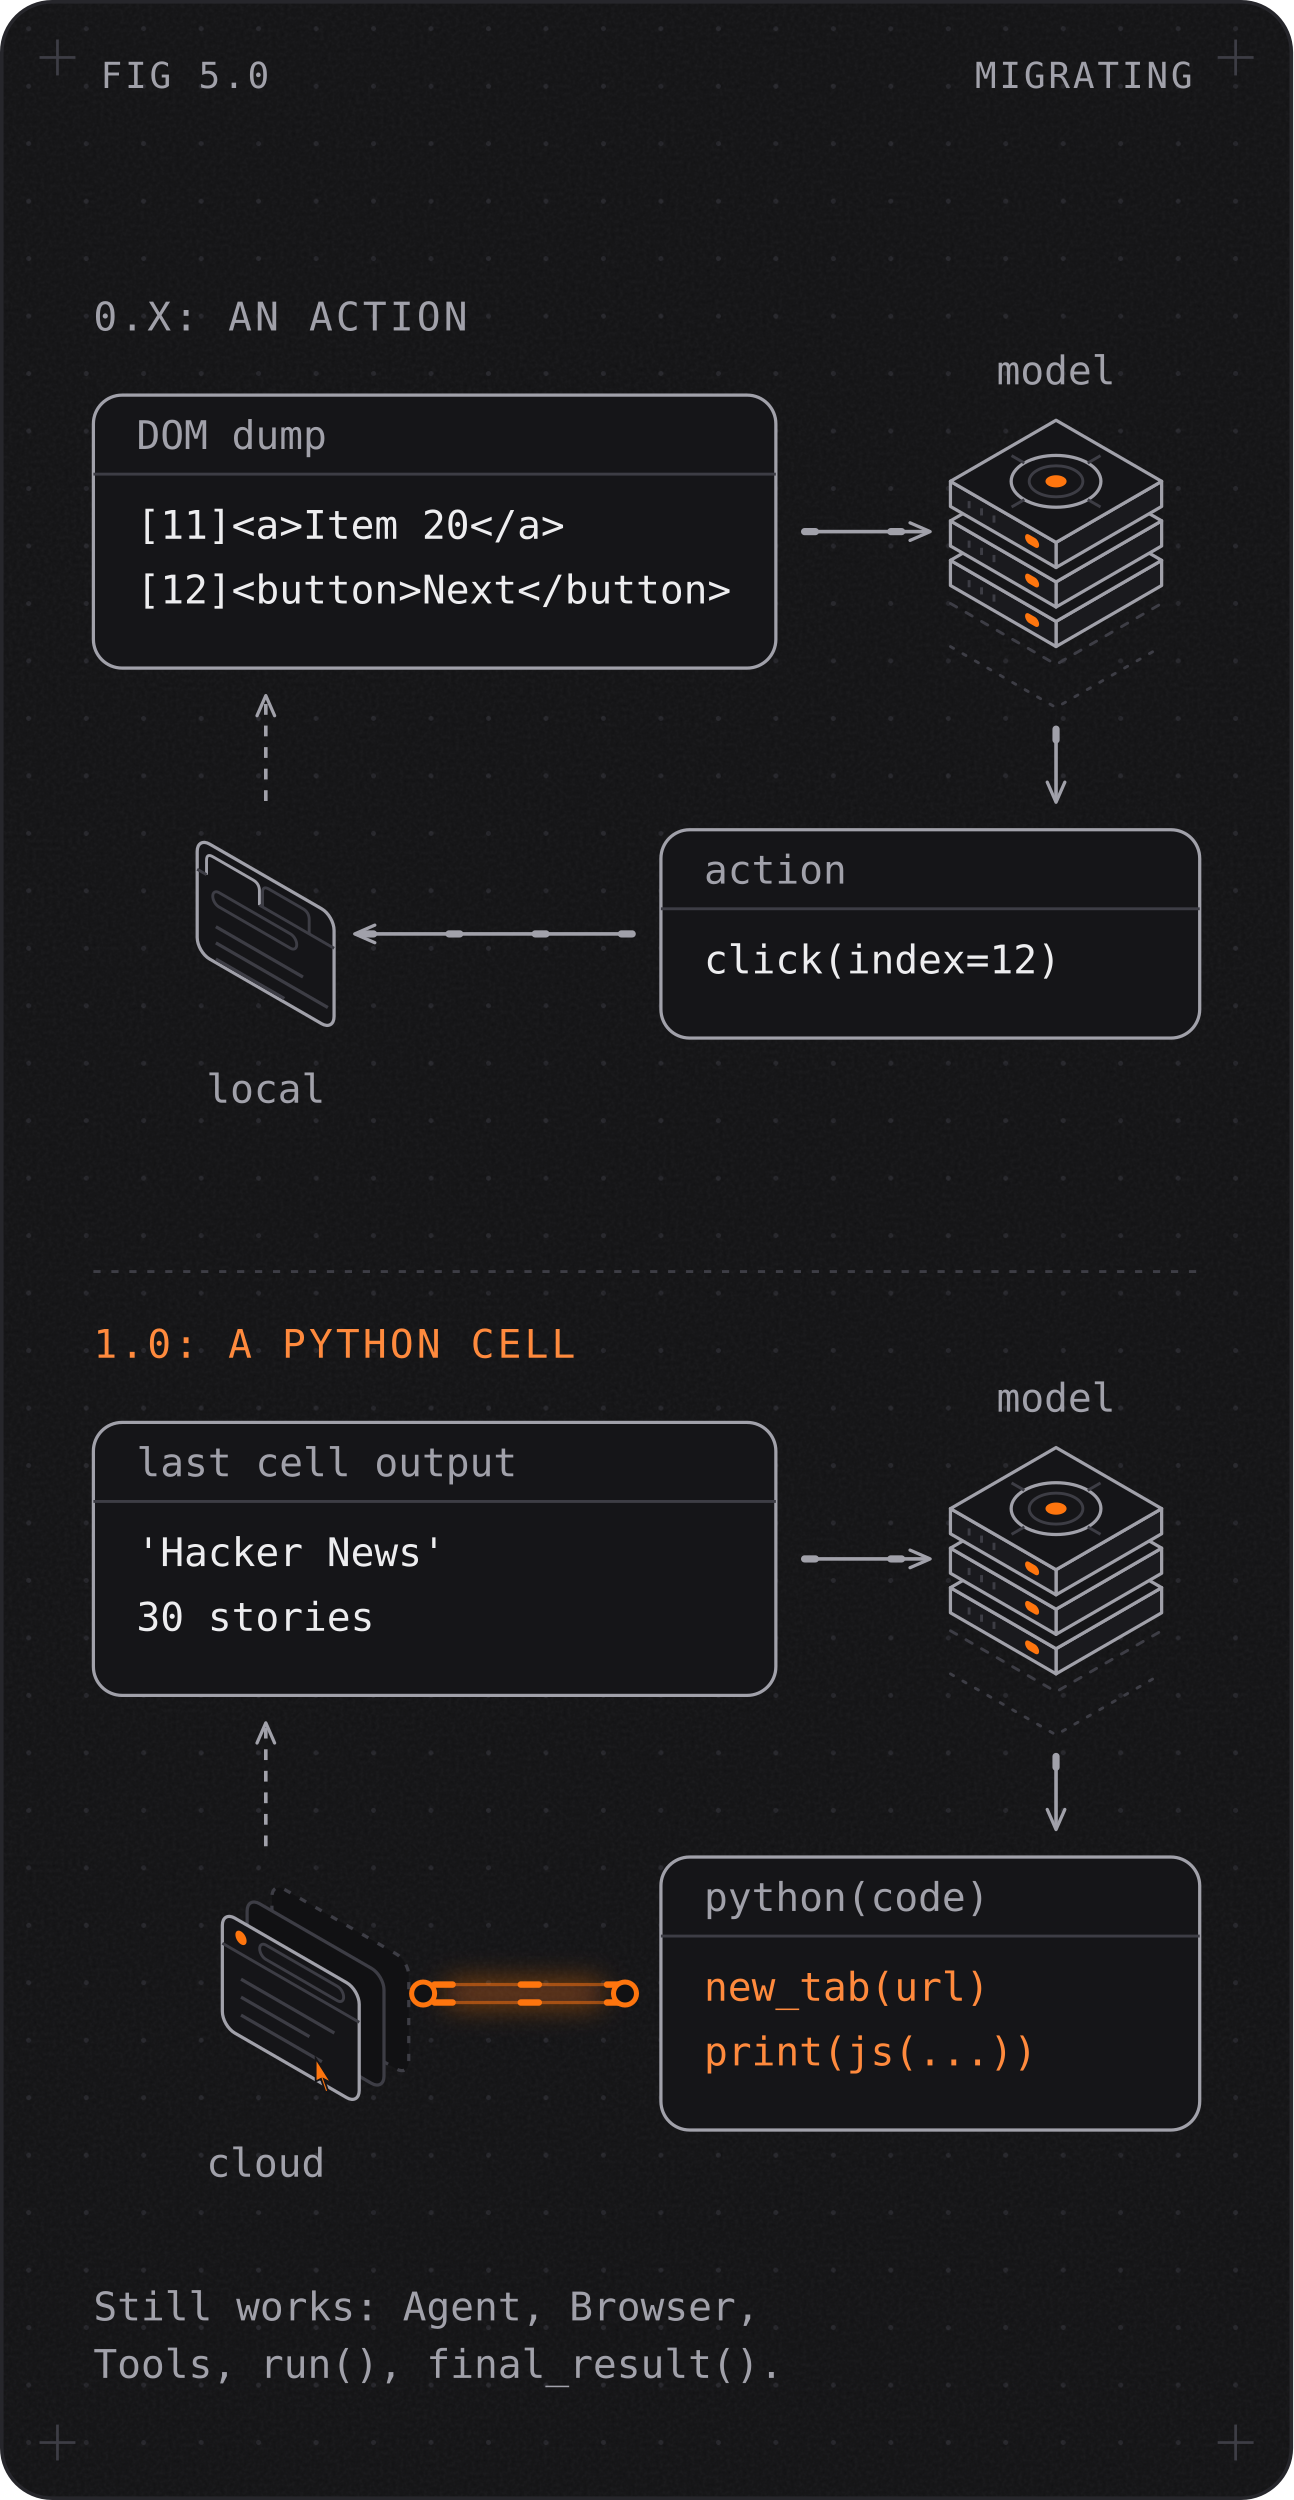
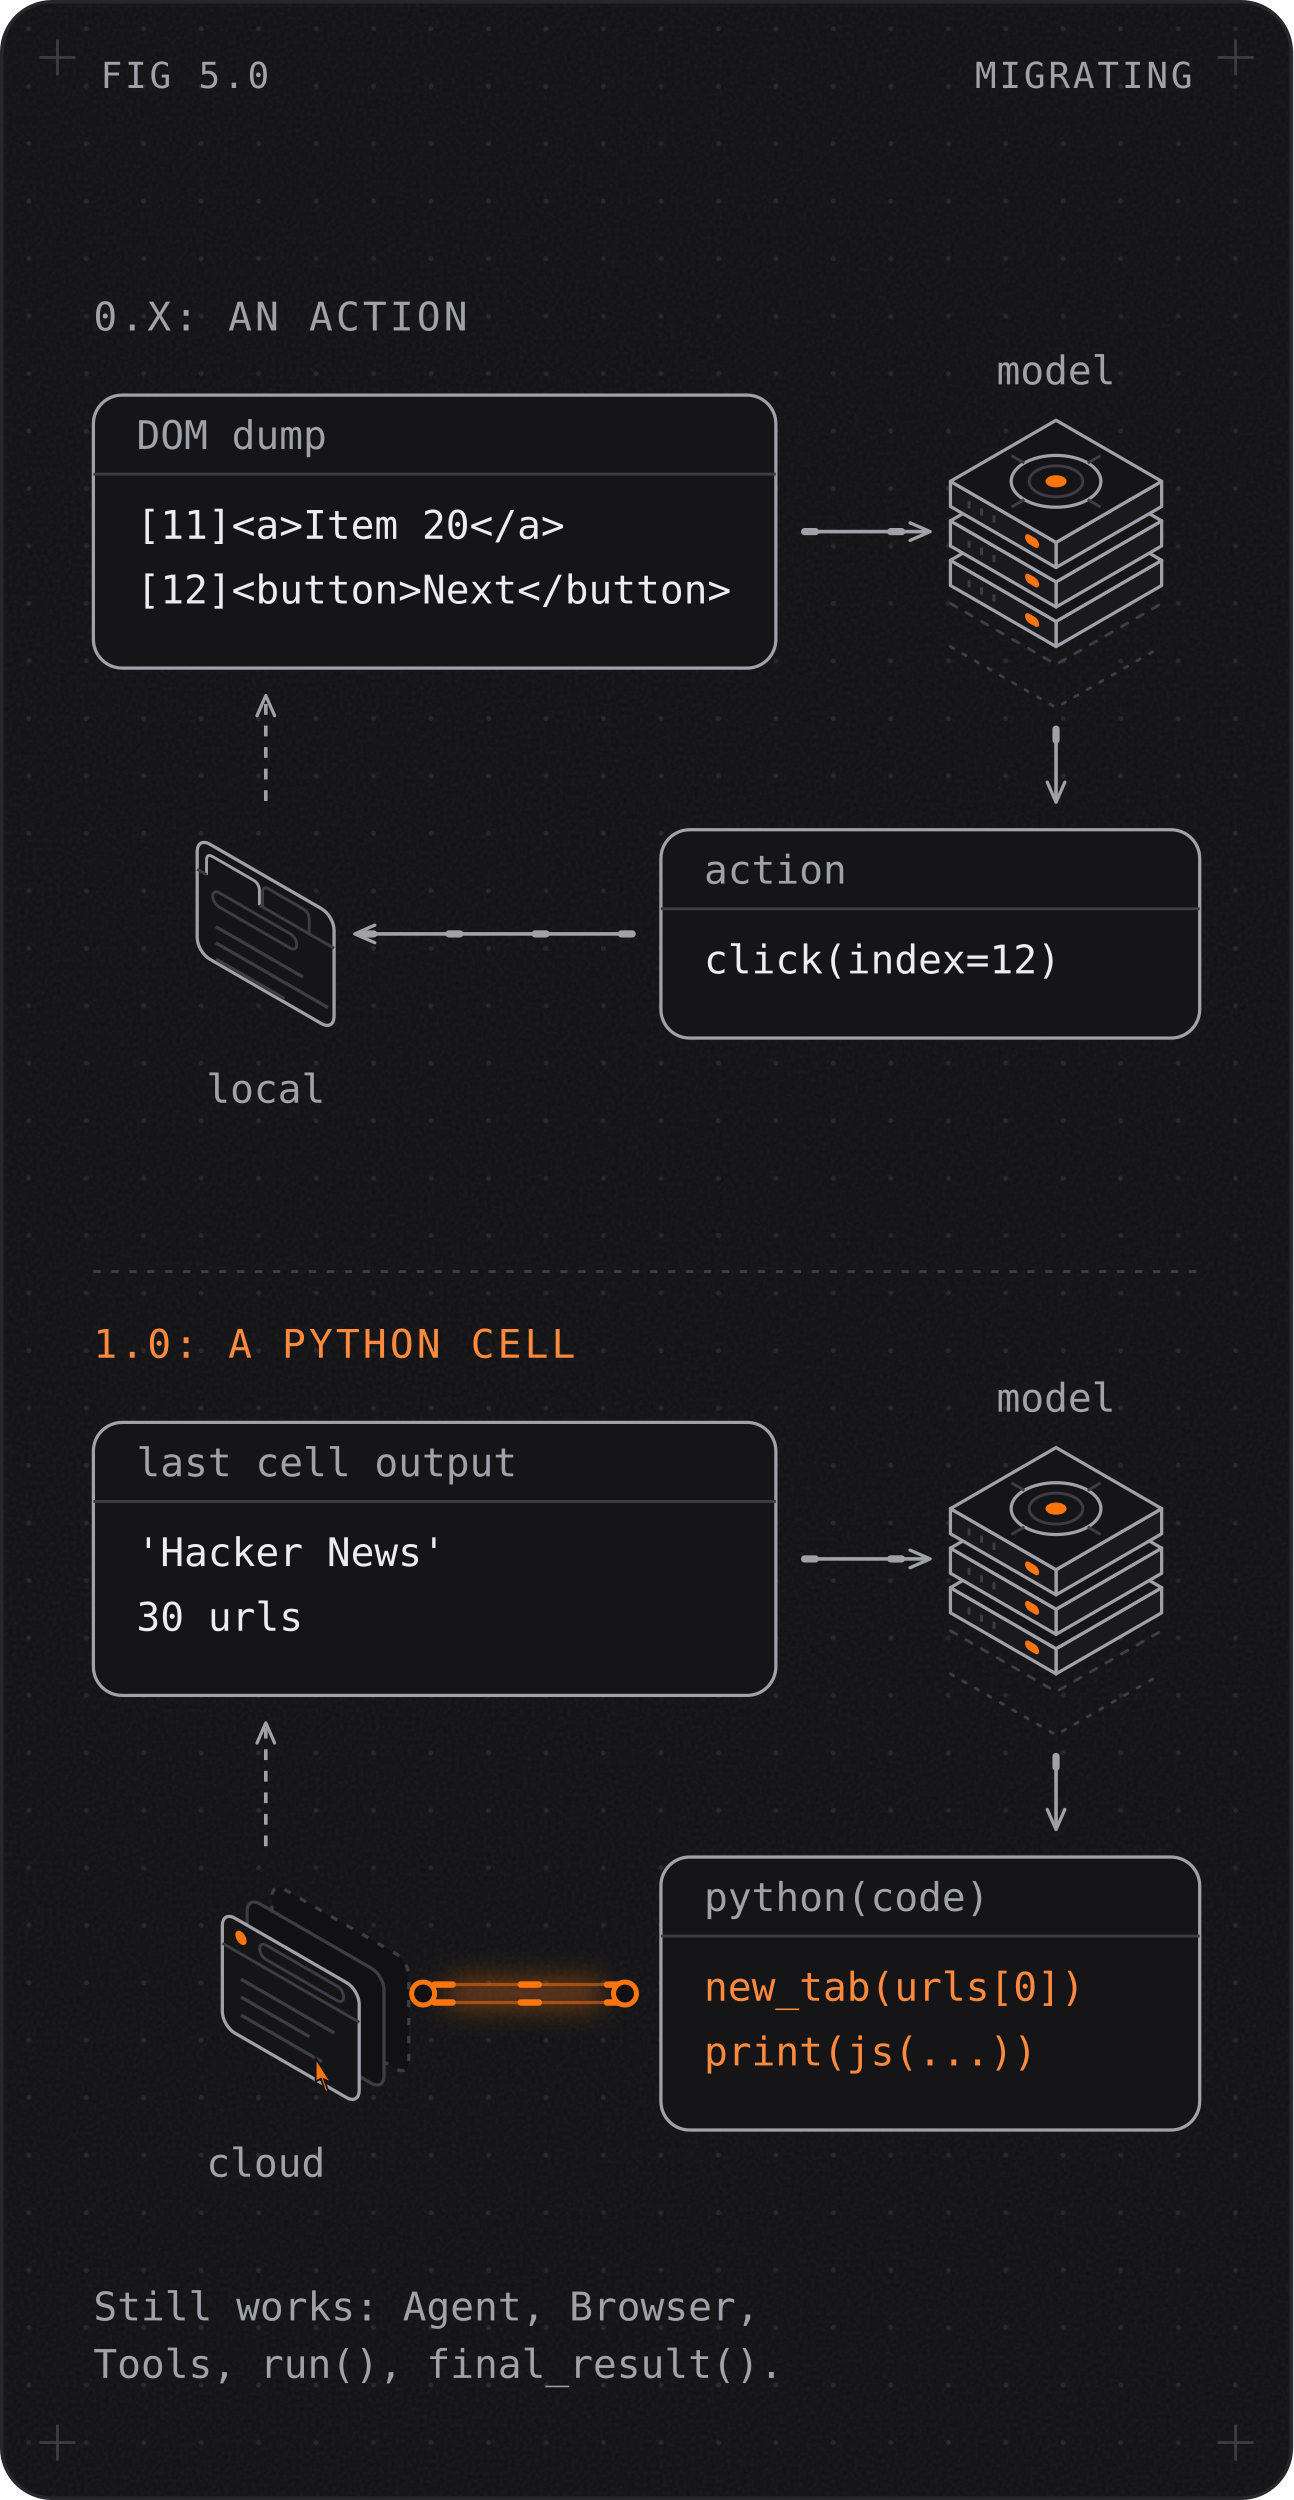
<svg xmlns="http://www.w3.org/2000/svg" viewBox="0 0 360 696" width="360" height="696" role="img" aria-labelledby="t d" fill="none">
-   <style>.s{font-family:Geist, Inter, -apple-system, BlinkMacSystemFont, 'Segoe UI', Helvetica, Arial, sans-serif}.m{font-family:'Geist Mono', ui-monospace, SFMono-Regular, Menlo, monospace}text{font-kerning:normal}@keyframes fr{to{stroke-dashoffset:-24}}@keyframes fl{to{stroke-dashoffset:24}}@keyframes led{0%,100%{fill-opacity:1}50%{fill-opacity:.15}}@keyframes blink{0%,49%{fill-opacity:1}50%,100%{fill-opacity:0}}@keyframes live{0%,100%{fill-opacity:1}50%{fill-opacity:.25}}@media (prefers-reduced-motion:no-preference){.pkr{animation:fr 1s linear infinite}.pkl{animation:fl 1.5s linear infinite}.led{animation:led 2.4s ease-in-out infinite}.blink{animation:blink 1.1s steps(1) infinite}.live{animation:live 1.6s ease-in-out infinite}}</style>
+   <style>.s{font-family:Geist, Inter, -apple-system, BlinkMacSystemFont, 'Segoe UI', Helvetica, Arial, sans-serif}.m{font-family:'Geist Mono', ui-monospace, SFMono-Regular, Menlo, monospace}text{font-kerning:normal}.m{font-variant-ligatures:none;font-feature-settings:'calt' 0}@keyframes fr{to{stroke-dashoffset:-24}}@keyframes fl{to{stroke-dashoffset:24}}@keyframes led{0%,100%{fill-opacity:1}50%{fill-opacity:.15}}@keyframes blink{0%,49%{fill-opacity:1}50%,100%{fill-opacity:0}}@keyframes live{0%,100%{fill-opacity:1}50%{fill-opacity:.25}}@media (prefers-reduced-motion:no-preference){.pkr{animation:fr 1s linear infinite}.pkl{animation:fl 1.5s linear infinite}.led{animation:led 2.4s ease-in-out infinite}.blink{animation:blink 1.1s steps(1) infinite}.live{animation:live 1.6s ease-in-out infinite}}</style>
  <defs>
    <pattern id="dots" width="16" height="16" patternUnits="userSpaceOnUse">
      <circle cx="8" cy="8" r="0.7" fill="#232328" />
    </pattern>
    <filter id="grain" x="0" y="0" width="100%" height="100%">
      <feTurbulence type="fractalNoise" baseFrequency="0.9" numOctaves="2" seed="7" stitchTiles="stitch" />
      <feColorMatrix values="0 0 0 0 0.5  0 0 0 0 0.5  0 0 0 0 0.5  0 0 0 0.07 0" />
    </filter>
    <clipPath id="card">
      <rect x="0.5" y="0.5" width="359" height="695" rx="14" />
    </clipPath>
    <marker id="ah" viewBox="0 0 10 10" refX="8.5" refY="5" markerWidth="7" markerHeight="7" orient="auto-start-reverse">
      <path d="M1 1.5 L9 5 L1 8.5" stroke="#A1A1AA" stroke-width="1.3" fill="none" stroke-linejoin="round" stroke-linecap="round" />
    </marker>
    <marker id="ah3" viewBox="0 0 10 10" refX="8.5" refY="5" markerWidth="7" markerHeight="7" orient="auto-start-reverse">
      <path d="M1 1.5 L9 5 L1 8.5" stroke="#6B6B74" stroke-width="1.3" fill="none" stroke-linejoin="round" stroke-linecap="round" />
    </marker>
    <marker id="aho" viewBox="0 0 10 10" refX="8.5" refY="5" markerWidth="7" markerHeight="7" orient="auto-start-reverse">
      <path d="M1 1.5 L9 5 L1 8.5" stroke="#FE750E" stroke-width="1.4" fill="none" stroke-linejoin="round" stroke-linecap="round" />
    </marker>
    <filter id="glow" filterUnits="userSpaceOnUse" x="0" y="0" width="360" height="696">
      <feGaussianBlur stdDeviation="4" />
    </filter>
  </defs>
  <rect x="0.5" y="0.5" width="359" height="695" rx="14" fill="#111113" />
  <g clip-path="url(#card)">
    <rect width="360" height="696" fill="url(#dots)" />
    <rect width="360" height="696" filter="url(#grain)" />
  </g>
  <rect x="0.5" y="0.5" width="359" height="695" rx="14" fill="none" stroke="#26262B" />
  <path d="M11 16h10M16 11v10" stroke="#3D3D45" stroke-width="0.75" />
  <path d="M339 16h10M344 11v10" stroke="#3D3D45" stroke-width="0.75" />
  <path d="M11 680h10M16 675v10" stroke="#3D3D45" stroke-width="0.75" />
  <path d="M339 680h10M344 675v10" stroke="#3D3D45" stroke-width="0.75" />
  <text x="28.0" y="24.5" font-size="10" fill="#A1A1AA" letter-spacing="0.08em" class="m">FIG 5.0</text>
  <text x="332.0" y="24.5" font-size="10" fill="#A1A1AA" text-anchor="end" letter-spacing="0.08em" class="m">MIGRATING</text>
  <text x="26.0" y="92.0" font-size="11" fill="#A1A1AA" font-weight="500" letter-spacing="0.08em" class="m">0.X: AN ACTION</text>
  <rect x="26.0" y="110.0" width="190.0" height="76.0" rx="8" fill="#151518" stroke="#A1A1AA" stroke-width="0.9" />
  <line x1="26.0" y1="132.0" x2="216.0" y2="132.0" stroke="#3D3D45" stroke-width="0.8" />
  <text x="38.0" y="125.0" font-size="11" fill="#A1A1AA" class="m">DOM dump</text>
  <text x="38.0" y="150.0" font-size="11" fill="#EDEDEF" class="m">[11]&lt;a&gt;Item 20&lt;/a&gt;</text>
  <text x="38.0" y="168.0" font-size="11" fill="#EDEDEF" class="m">[12]&lt;button&gt;Next&lt;/button&gt;</text>
  <polyline points="264.6,168.0 294.0,185.0 323.4,168.0" stroke="#3D3D45" stroke-width="0.8" stroke-dasharray="2 3" stroke-linejoin="round" stroke-linecap="round" />
  <polyline points="264.6,180.0 294.0,197.0 323.4,180.0" stroke="#3D3D45" stroke-width="0.8" stroke-dasharray="1 3" stroke-linejoin="round" stroke-linecap="round" />
  <polygon points="323.4,156.0 294.0,173.0 294.0,180.0 323.4,163.0" fill="#1A1A1E" stroke="#A1A1AA" stroke-width="0.9" stroke-linejoin="round" stroke-linecap="round" />
  <polygon points="264.6,156.0 294.0,173.0 294.0,180.0 264.6,163.0" fill="#1A1A1E" stroke="#A1A1AA" stroke-width="0.9" stroke-linejoin="round" stroke-linecap="round" />
  <polygon points="294.0,139.0 323.4,156.0 294.0,173.0 264.6,156.0" fill="#151518" stroke="#A1A1AA" stroke-width="0.9" stroke-linejoin="round" stroke-linecap="round" />
  <g transform="matrix(0.866,0.5,0,1,264.6,163.0)">
    <line x1="6" y1="-4.5" x2="6" y2="-2.5" stroke="#3D3D45" stroke-width="0.8" vector-effect="non-scaling-stroke" />
    <line x1="10" y1="-4.5" x2="10" y2="-2.5" stroke="#3D3D45" stroke-width="0.8" vector-effect="non-scaling-stroke" />
    <line x1="14" y1="-4.5" x2="14" y2="-2.5" stroke="#3D3D45" stroke-width="0.8" vector-effect="non-scaling-stroke" />
    <rect class="led" style="animation-delay:0.0s" x="24" y="-4.8" width="4.5" height="2.6" rx="1.3" fill="#FE750E" />
  </g>
  <polygon points="323.4,145.0 294.0,162.0 294.0,169.0 323.4,152.0" fill="#1A1A1E" stroke="#A1A1AA" stroke-width="0.9" stroke-linejoin="round" stroke-linecap="round" />
  <polygon points="264.6,145.0 294.0,162.0 294.0,169.0 264.6,152.0" fill="#1A1A1E" stroke="#A1A1AA" stroke-width="0.9" stroke-linejoin="round" stroke-linecap="round" />
  <polygon points="294.0,128.0 323.4,145.0 294.0,162.0 264.6,145.0" fill="#151518" stroke="#A1A1AA" stroke-width="0.9" stroke-linejoin="round" stroke-linecap="round" />
  <g transform="matrix(0.866,0.5,0,1,264.6,152.0)">
    <line x1="6" y1="-4.5" x2="6" y2="-2.5" stroke="#3D3D45" stroke-width="0.8" vector-effect="non-scaling-stroke" />
    <line x1="10" y1="-4.5" x2="10" y2="-2.5" stroke="#3D3D45" stroke-width="0.8" vector-effect="non-scaling-stroke" />
    <line x1="14" y1="-4.5" x2="14" y2="-2.5" stroke="#3D3D45" stroke-width="0.8" vector-effect="non-scaling-stroke" />
    <rect class="led" style="animation-delay:-0.8s" x="24" y="-4.8" width="4.5" height="2.6" rx="1.3" fill="#FE750E" />
  </g>
  <polygon points="323.4,134.0 294.0,151.0 294.0,158.0 323.4,141.0" fill="#1A1A1E" stroke="#A1A1AA" stroke-width="0.9" stroke-linejoin="round" stroke-linecap="round" />
  <polygon points="264.6,134.0 294.0,151.0 294.0,158.0 264.6,141.0" fill="#1A1A1E" stroke="#A1A1AA" stroke-width="0.9" stroke-linejoin="round" stroke-linecap="round" />
  <polygon points="294.0,117.0 323.4,134.0 294.0,151.0 264.6,134.0" fill="#151518" stroke="#A1A1AA" stroke-width="0.9" stroke-linejoin="round" stroke-linecap="round" />
  <g transform="matrix(0.866,0.5,0,1,264.6,141.0)">
    <line x1="6" y1="-4.5" x2="6" y2="-2.5" stroke="#3D3D45" stroke-width="0.8" vector-effect="non-scaling-stroke" />
    <line x1="10" y1="-4.5" x2="10" y2="-2.5" stroke="#3D3D45" stroke-width="0.8" vector-effect="non-scaling-stroke" />
    <line x1="14" y1="-4.5" x2="14" y2="-2.5" stroke="#3D3D45" stroke-width="0.8" vector-effect="non-scaling-stroke" />
    <rect class="led" style="animation-delay:-1.6s" x="24" y="-4.8" width="4.5" height="2.6" rx="1.3" fill="#FE750E" />
  </g>
  <g transform="matrix(0.866,0.5,-0.866,0.5,294.0,117.0)">
    <circle cx="17.0" cy="17.0" r="10.2" stroke="#A1A1AA" stroke-width="0.9" vector-effect="non-scaling-stroke" />
    <circle cx="17.0" cy="17.0" r="6.1" stroke="#3D3D45" stroke-width="0.8" vector-effect="non-scaling-stroke" />
    <circle cx="17.0" cy="17.0" r="2.4" fill="#FE750E" />
    <line x1="27.2" y1="17.0" x2="31.3" y2="17.0" stroke="#3D3D45" stroke-width="0.8" vector-effect="non-scaling-stroke" />
    <line x1="17.0" y1="27.2" x2="17.0" y2="31.3" stroke="#3D3D45" stroke-width="0.8" vector-effect="non-scaling-stroke" />
    <line x1="6.8" y1="17.0" x2="2.7" y2="17.0" stroke="#3D3D45" stroke-width="0.8" vector-effect="non-scaling-stroke" />
    <line x1="17.0" y1="6.8" x2="17.0" y2="2.7" stroke="#3D3D45" stroke-width="0.8" vector-effect="non-scaling-stroke" />
  </g>
  <path d="M224.0 148.0 L258.6 148.0" stroke="#A1A1AA" stroke-width="1" marker-end="url(#ah)" />
  <path class="pkr" d="M224.0 148.0 L258.6 148.0" stroke="#A1A1AA" stroke-width="2" stroke-linecap="round" stroke-dasharray="3 21" />
  <text x="294.0" y="107.0" font-size="11" fill="#A1A1AA" text-anchor="middle" class="m">model</text>
  <rect x="184.0" y="231.0" width="150.0" height="58.0" rx="8" fill="#151518" stroke="#A1A1AA" stroke-width="0.9" />
  <line x1="184.0" y1="253.0" x2="334.0" y2="253.0" stroke="#3D3D45" stroke-width="0.8" />
  <text x="196.0" y="246.0" font-size="11" fill="#A1A1AA" class="m">action</text>
  <text x="196.0" y="271.0" font-size="11" fill="#EDEDEF" class="m">click(index=12)</text>
  <path d="M294.0 203.0 L294.0 223.0" stroke="#A1A1AA" stroke-width="1" marker-end="url(#ah)" />
  <path class="pkr" d="M294.0 203.0 L294.0 223.0" stroke="#A1A1AA" stroke-width="2" stroke-linecap="round" stroke-dasharray="3 21" />
  <g transform="matrix(0.866,0.5,0,1,54.9,265.0)">
    <rect x="0" y="-32" width="44" height="32" rx="4" fill="#151518" stroke="#A1A1AA" stroke-width="0.9" vector-effect="non-scaling-stroke" />
    <path d="M3 -23 v-4 q0 -2 2 -2 h13 q2 0 2 2 v4" stroke="#A1A1AA" stroke-width="0.8" vector-effect="non-scaling-stroke" />
    <path d="M21 -23 v-4 q0 -2 2 -2 h11 q2 0 2 2 v4" stroke="#3D3D45" stroke-width="0.8" vector-effect="non-scaling-stroke" />
    <line x1="0" y1="-23" x2="3" y2="-23" stroke="#3D3D45" stroke-width="0.8" vector-effect="non-scaling-stroke" />
    <line x1="20" y1="-23" x2="44" y2="-23" stroke="#3D3D45" stroke-width="0.8" vector-effect="non-scaling-stroke" />
    <rect x="5" y="-20" width="27" height="4" rx="2" stroke="#3D3D45" stroke-width="0.8" vector-effect="non-scaling-stroke" />
    <line x1="6" y1="-10.0" x2="34" y2="-10.0" stroke="#3D3D45" stroke-width="0.9" vector-effect="non-scaling-stroke" />
    <line x1="6" y1="-5.5" x2="42" y2="-5.5" stroke="#3D3D45" stroke-width="0.9" vector-effect="non-scaling-stroke" />
    <line x1="6" y1="-1.0" x2="28" y2="-1.0" stroke="#3D3D45" stroke-width="0.9" vector-effect="non-scaling-stroke" />
  </g>
  <path d="M176.0 260.0 L99.1 260.0" stroke="#A1A1AA" stroke-width="1" marker-end="url(#ah)" />
  <path class="pkr" d="M176.0 260.0 L99.1 260.0" stroke="#A1A1AA" stroke-width="2" stroke-linecap="round" stroke-dasharray="3 21" />
  <text x="74.0" y="307.0" font-size="11" fill="#A1A1AA" text-anchor="middle" class="m">local</text>
  <path d="M74.0 223.0 L74.0 194.0" stroke="#A1A1AA" stroke-width="1" stroke-dasharray="3 3" marker-end="url(#ah)" />
  <text x="26.0" y="378.0" font-size="11" fill="#FF8A3D" font-weight="500" letter-spacing="0.08em" class="m">1.0: A PYTHON CELL</text>
  <rect x="26.0" y="396.0" width="190.0" height="76.0" rx="8" fill="#151518" stroke="#A1A1AA" stroke-width="0.9" />
  <line x1="26.0" y1="418.0" x2="216.0" y2="418.0" stroke="#3D3D45" stroke-width="0.8" />
  <text x="38.0" y="411.0" font-size="11" fill="#A1A1AA" class="m">last cell output</text>
  <text x="38.0" y="436.0" font-size="11" fill="#EDEDEF" class="m">'Hacker News'</text>
-   <text x="38.0" y="454.0" font-size="11" fill="#EDEDEF" class="m">30 stories</text>
+   <text x="38.0" y="454.0" font-size="11" fill="#EDEDEF" class="m">30 urls</text>
  <polyline points="264.6,454.0 294.0,471.0 323.4,454.0" stroke="#3D3D45" stroke-width="0.8" stroke-dasharray="2 3" stroke-linejoin="round" stroke-linecap="round" />
  <polyline points="264.6,466.0 294.0,483.0 323.4,466.0" stroke="#3D3D45" stroke-width="0.8" stroke-dasharray="1 3" stroke-linejoin="round" stroke-linecap="round" />
  <polygon points="323.4,442.0 294.0,459.0 294.0,466.0 323.4,449.0" fill="#1A1A1E" stroke="#A1A1AA" stroke-width="0.9" stroke-linejoin="round" stroke-linecap="round" />
  <polygon points="264.6,442.0 294.0,459.0 294.0,466.0 264.6,449.0" fill="#1A1A1E" stroke="#A1A1AA" stroke-width="0.9" stroke-linejoin="round" stroke-linecap="round" />
  <polygon points="294.0,425.0 323.4,442.0 294.0,459.0 264.6,442.0" fill="#151518" stroke="#A1A1AA" stroke-width="0.9" stroke-linejoin="round" stroke-linecap="round" />
  <g transform="matrix(0.866,0.5,0,1,264.6,449.0)">
    <line x1="6" y1="-4.5" x2="6" y2="-2.5" stroke="#3D3D45" stroke-width="0.8" vector-effect="non-scaling-stroke" />
    <line x1="10" y1="-4.5" x2="10" y2="-2.5" stroke="#3D3D45" stroke-width="0.8" vector-effect="non-scaling-stroke" />
    <line x1="14" y1="-4.5" x2="14" y2="-2.5" stroke="#3D3D45" stroke-width="0.8" vector-effect="non-scaling-stroke" />
    <rect class="led" style="animation-delay:0.0s" x="24" y="-4.8" width="4.5" height="2.6" rx="1.3" fill="#FE750E" />
  </g>
  <polygon points="323.4,431.0 294.0,448.0 294.0,455.0 323.4,438.0" fill="#1A1A1E" stroke="#A1A1AA" stroke-width="0.9" stroke-linejoin="round" stroke-linecap="round" />
  <polygon points="264.6,431.0 294.0,448.0 294.0,455.0 264.6,438.0" fill="#1A1A1E" stroke="#A1A1AA" stroke-width="0.9" stroke-linejoin="round" stroke-linecap="round" />
  <polygon points="294.0,414.0 323.4,431.0 294.0,448.0 264.6,431.0" fill="#151518" stroke="#A1A1AA" stroke-width="0.9" stroke-linejoin="round" stroke-linecap="round" />
  <g transform="matrix(0.866,0.5,0,1,264.6,438.0)">
    <line x1="6" y1="-4.5" x2="6" y2="-2.5" stroke="#3D3D45" stroke-width="0.8" vector-effect="non-scaling-stroke" />
    <line x1="10" y1="-4.5" x2="10" y2="-2.5" stroke="#3D3D45" stroke-width="0.8" vector-effect="non-scaling-stroke" />
    <line x1="14" y1="-4.5" x2="14" y2="-2.5" stroke="#3D3D45" stroke-width="0.8" vector-effect="non-scaling-stroke" />
    <rect class="led" style="animation-delay:-0.8s" x="24" y="-4.8" width="4.5" height="2.6" rx="1.3" fill="#FE750E" />
  </g>
  <polygon points="323.4,420.0 294.0,437.0 294.0,444.0 323.4,427.0" fill="#1A1A1E" stroke="#A1A1AA" stroke-width="0.9" stroke-linejoin="round" stroke-linecap="round" />
  <polygon points="264.6,420.0 294.0,437.0 294.0,444.0 264.6,427.0" fill="#1A1A1E" stroke="#A1A1AA" stroke-width="0.9" stroke-linejoin="round" stroke-linecap="round" />
  <polygon points="294.0,403.0 323.4,420.0 294.0,437.0 264.6,420.0" fill="#151518" stroke="#A1A1AA" stroke-width="0.9" stroke-linejoin="round" stroke-linecap="round" />
  <g transform="matrix(0.866,0.5,0,1,264.6,427.0)">
    <line x1="6" y1="-4.5" x2="6" y2="-2.5" stroke="#3D3D45" stroke-width="0.8" vector-effect="non-scaling-stroke" />
    <line x1="10" y1="-4.5" x2="10" y2="-2.5" stroke="#3D3D45" stroke-width="0.8" vector-effect="non-scaling-stroke" />
    <line x1="14" y1="-4.5" x2="14" y2="-2.5" stroke="#3D3D45" stroke-width="0.8" vector-effect="non-scaling-stroke" />
    <rect class="led" style="animation-delay:-1.6s" x="24" y="-4.8" width="4.5" height="2.6" rx="1.3" fill="#FE750E" />
  </g>
  <g transform="matrix(0.866,0.5,-0.866,0.5,294.0,403.0)">
    <circle cx="17.0" cy="17.0" r="10.2" stroke="#A1A1AA" stroke-width="0.9" vector-effect="non-scaling-stroke" />
    <circle cx="17.0" cy="17.0" r="6.1" stroke="#3D3D45" stroke-width="0.8" vector-effect="non-scaling-stroke" />
    <circle cx="17.0" cy="17.0" r="2.4" fill="#FE750E" />
    <line x1="27.2" y1="17.0" x2="31.3" y2="17.0" stroke="#3D3D45" stroke-width="0.8" vector-effect="non-scaling-stroke" />
    <line x1="17.0" y1="27.2" x2="17.0" y2="31.3" stroke="#3D3D45" stroke-width="0.8" vector-effect="non-scaling-stroke" />
    <line x1="6.8" y1="17.0" x2="2.7" y2="17.0" stroke="#3D3D45" stroke-width="0.8" vector-effect="non-scaling-stroke" />
    <line x1="17.0" y1="6.8" x2="17.0" y2="2.7" stroke="#3D3D45" stroke-width="0.8" vector-effect="non-scaling-stroke" />
  </g>
  <path d="M224.0 434.0 L258.6 434.0" stroke="#A1A1AA" stroke-width="1" marker-end="url(#ah)" />
  <path class="pkr" d="M224.0 434.0 L258.6 434.0" stroke="#A1A1AA" stroke-width="2" stroke-linecap="round" stroke-dasharray="3 21" />
  <text x="294.0" y="393.0" font-size="11" fill="#A1A1AA" text-anchor="middle" class="m">model</text>
  <rect x="184.0" y="517.0" width="150.0" height="76.0" rx="8" fill="#151518" stroke="#A1A1AA" stroke-width="0.9" />
  <line x1="184.0" y1="539.0" x2="334.0" y2="539.0" stroke="#3D3D45" stroke-width="0.8" />
  <text x="196.0" y="532.0" font-size="11" fill="#A1A1AA" class="m">python(code)</text>
-   <text x="196.0" y="557.0" font-size="11" fill="#FF8A3D" class="m">new_tab(url)</text>
+   <text x="196.0" y="557.0" font-size="11" fill="#FF8A3D" class="m">new_tab(urls[0])</text>
  <text x="196.0" y="575.0" font-size="11" fill="#FF8A3D" class="m">print(js(...))</text>
  <path d="M294.0 489.0 L294.0 509.0" stroke="#A1A1AA" stroke-width="1" marker-end="url(#ah)" />
  <path class="pkr" d="M294.0 489.0 L294.0 509.0" stroke="#A1A1AA" stroke-width="2" stroke-linecap="round" stroke-dasharray="3 21" />
  <g transform="matrix(0.866,0.5,0,1,75.7,556.0)">
    <rect x="0" y="-32" width="44" height="32" rx="4" fill="#111113" stroke="#3D3D45" stroke-width="0.9" stroke-dasharray="2 3" vector-effect="non-scaling-stroke" />
  </g>
  <g transform="matrix(0.866,0.5,0,1,68.8,560.0)">
    <rect x="0" y="-32" width="44" height="32" rx="4" fill="#111113" stroke="#3D3D45" stroke-width="0.9" vector-effect="non-scaling-stroke" />
  </g>
  <g transform="matrix(0.866,0.5,0,1,61.9,564.0)">
    <rect x="0" y="-32" width="44" height="32" rx="4" fill="#151518" stroke="#A1A1AA" stroke-width="0.9" vector-effect="non-scaling-stroke" />
    <line x1="0" y1="-23" x2="44" y2="-23" stroke="#3D3D45" stroke-width="0.8" vector-effect="non-scaling-stroke" />
    <circle class="live" cx="6" cy="-27.5" r="1.8" fill="#FE750E" />
    <rect x="12" y="-29.5" width="27" height="4" rx="2" stroke="#3D3D45" stroke-width="0.8" vector-effect="non-scaling-stroke" />
    <line x1="6" y1="-16" x2="36" y2="-16" stroke="#3D3D45" stroke-width="0.9" vector-effect="non-scaling-stroke" />
    <line x1="6" y1="-11" x2="28" y2="-11" stroke="#3D3D45" stroke-width="0.9" vector-effect="non-scaling-stroke" />
    <line x1="6" y1="-6" x2="32" y2="-6" stroke="#3D3D45" stroke-width="0.9" vector-effect="non-scaling-stroke" />
    <path d="M30 -6 l0 6.5 l1.7 -1.6 l1.4 2.9 l1 -.5 l-1.4 -2.8 l2.4 -.1z" fill="#FE750E" stroke="#151518" stroke-width="0.5" vector-effect="non-scaling-stroke" />
  </g>
  <rect x="123.8" y="552.0" width="44.2" height="6" rx="3" fill="#FE750E" fill-opacity="0.5" filter="url(#glow)" />
  <line x1="174.0" y1="552.5" x2="117.8" y2="552.5" stroke="#FE750E" stroke-width="0.9" stroke-opacity=".5" />
  <line class="pkr" x1="174.0" y1="552.5" x2="117.8" y2="552.5" stroke="#FE750E" stroke-width="1.8" stroke-linecap="round" stroke-dasharray="5 19" />
  <line x1="174.0" y1="557.5" x2="117.8" y2="557.5" stroke="#FE750E" stroke-width="0.9" stroke-opacity=".5" />
  <line class="pkl" x1="174.0" y1="557.5" x2="117.8" y2="557.5" stroke="#FE750E" stroke-width="1.8" stroke-linecap="round" stroke-dasharray="5 19" />
  <circle cx="174.0" cy="555.0" r="3.2" fill="#111113" stroke="#FE750E" stroke-width="1.4" />
  <circle cx="117.8" cy="555.0" r="3.2" fill="#111113" stroke="#FE750E" stroke-width="1.4" />
  <text x="74.0" y="606.0" font-size="11" fill="#A1A1AA" text-anchor="middle" class="m">cloud</text>
  <path d="M74.0 514.0 L74.0 480.0" stroke="#A1A1AA" stroke-width="1" stroke-dasharray="3 3" marker-end="url(#ah)" />
  <line x1="26" y1="354" x2="334" y2="354" stroke="#3D3D45" stroke-width="0.8" stroke-dasharray="2 3" />
  <text x="26.0" y="646.0" font-size="11" fill="#A1A1AA" class="m">Still works: Agent, Browser,</text>
  <text x="26.0" y="662.0" font-size="11" fill="#A1A1AA" class="m">Tools, run(), final_result().</text>
</svg>
